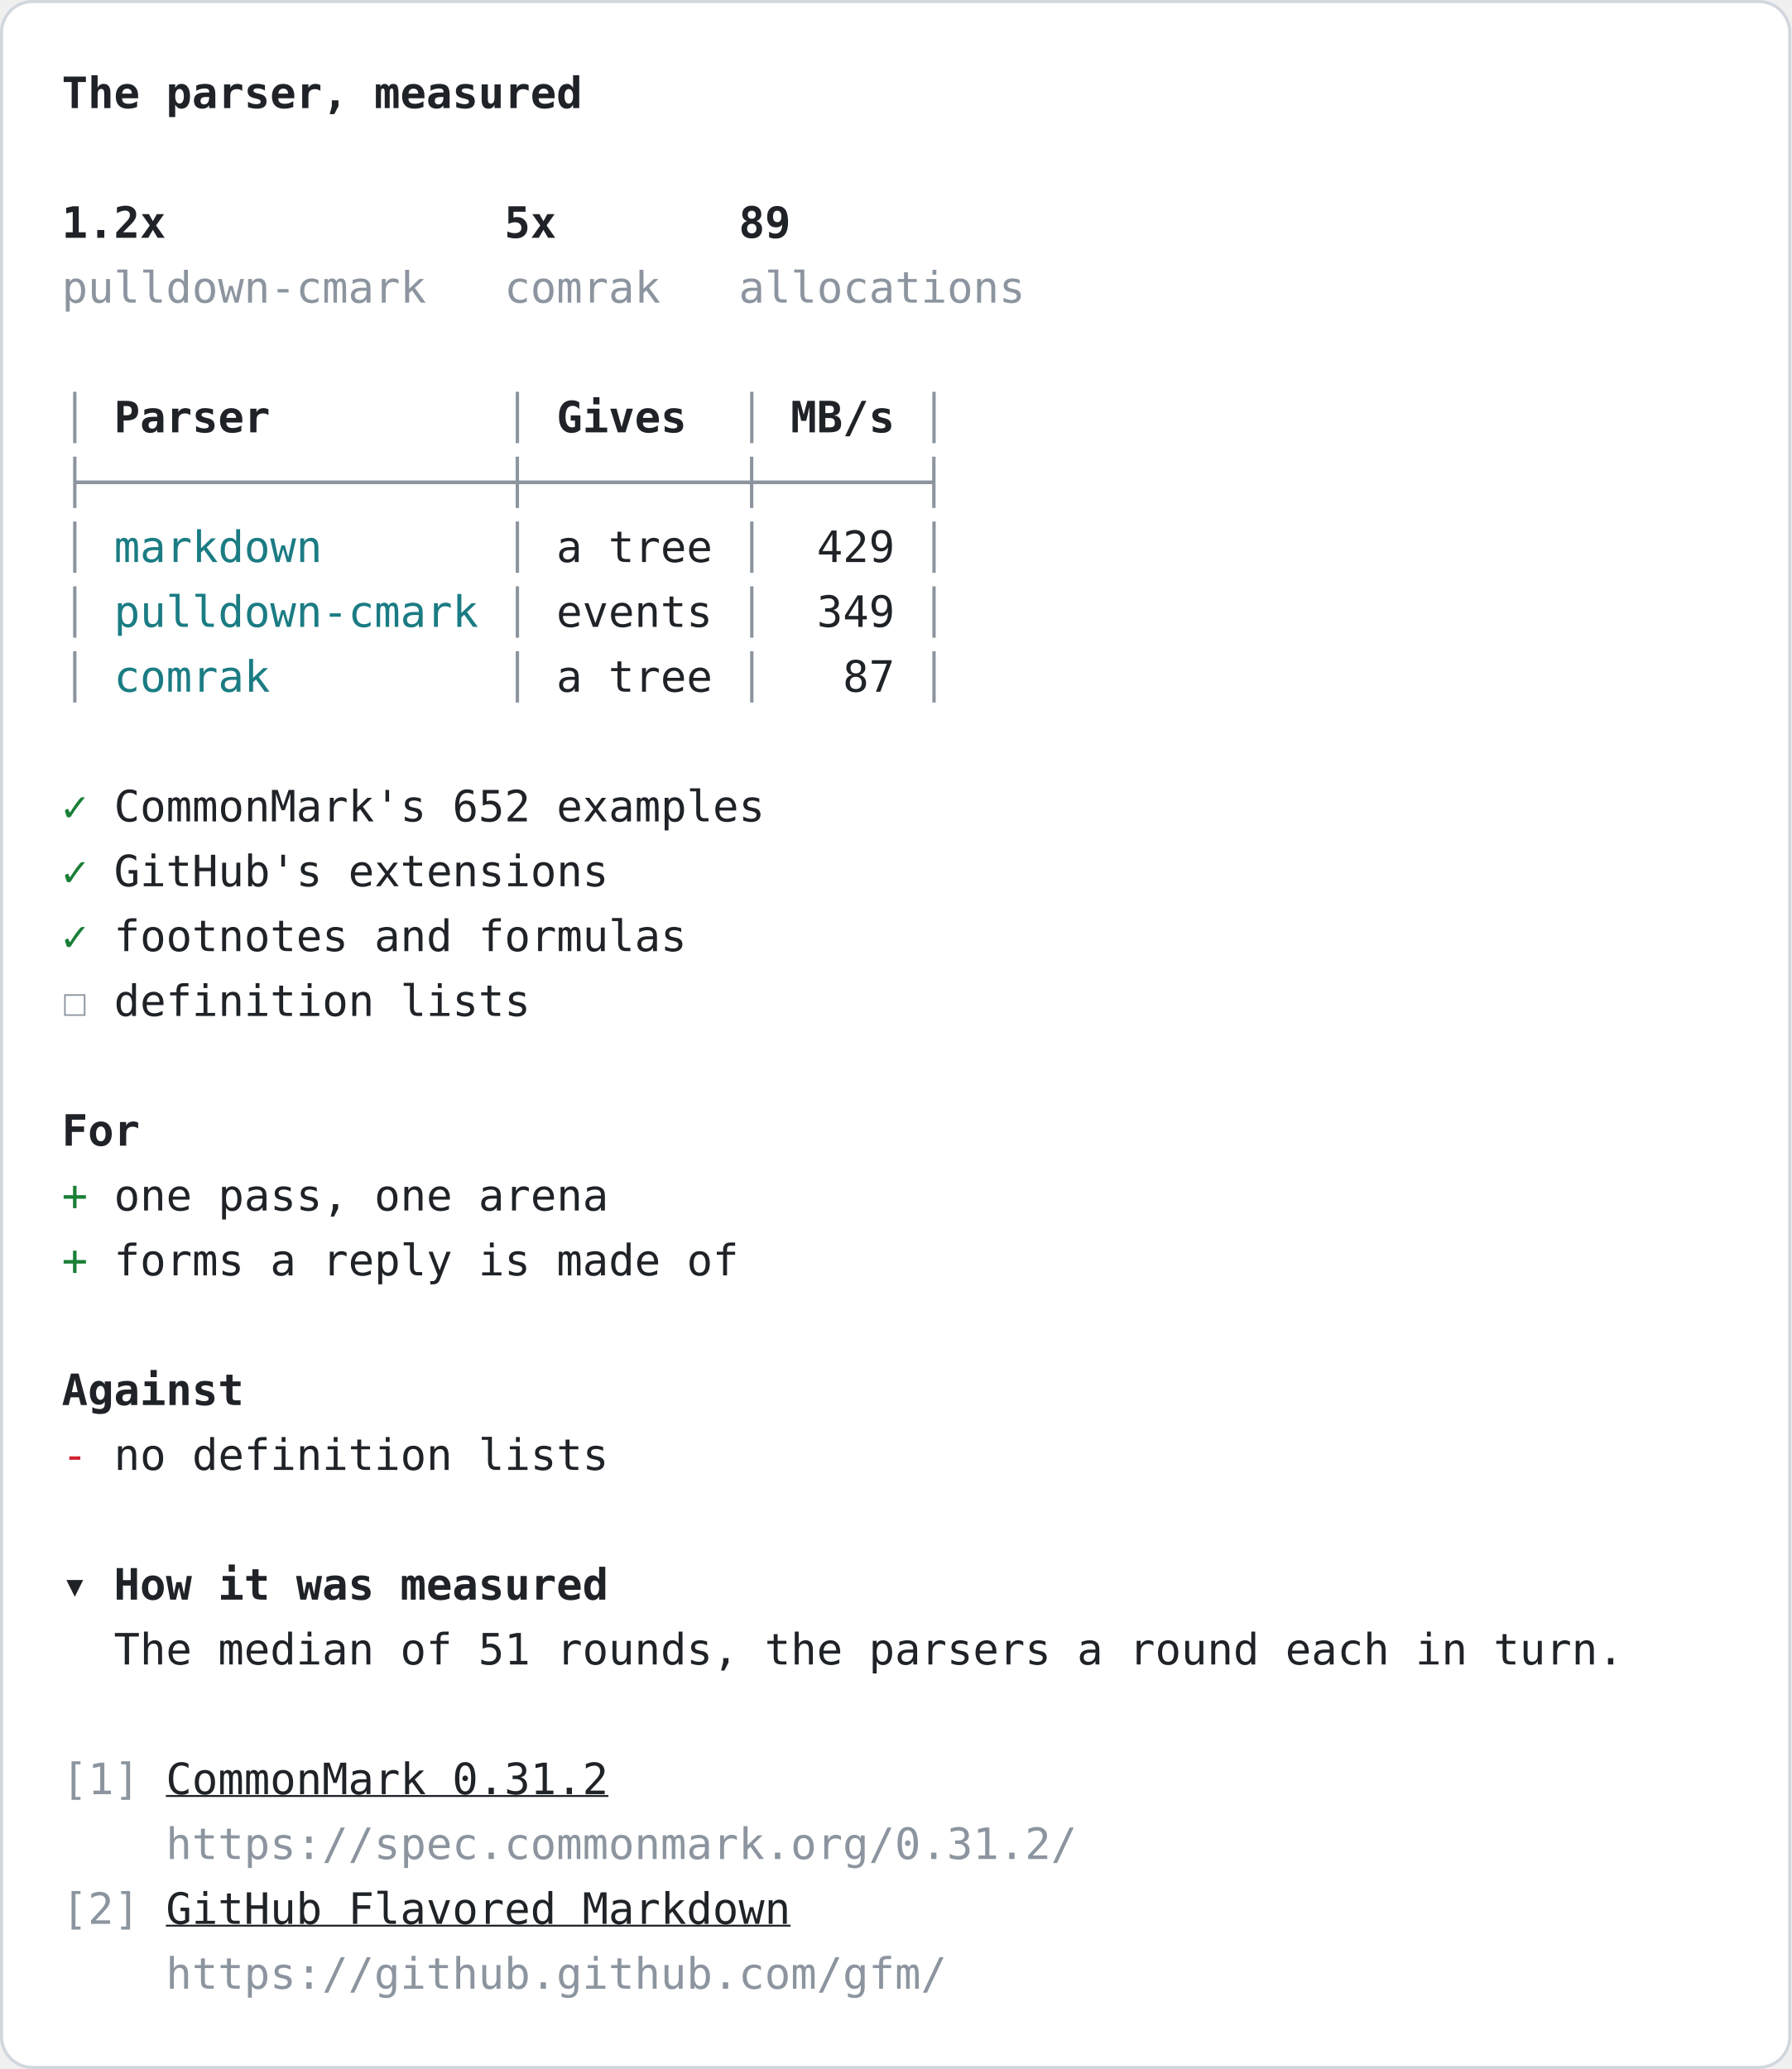
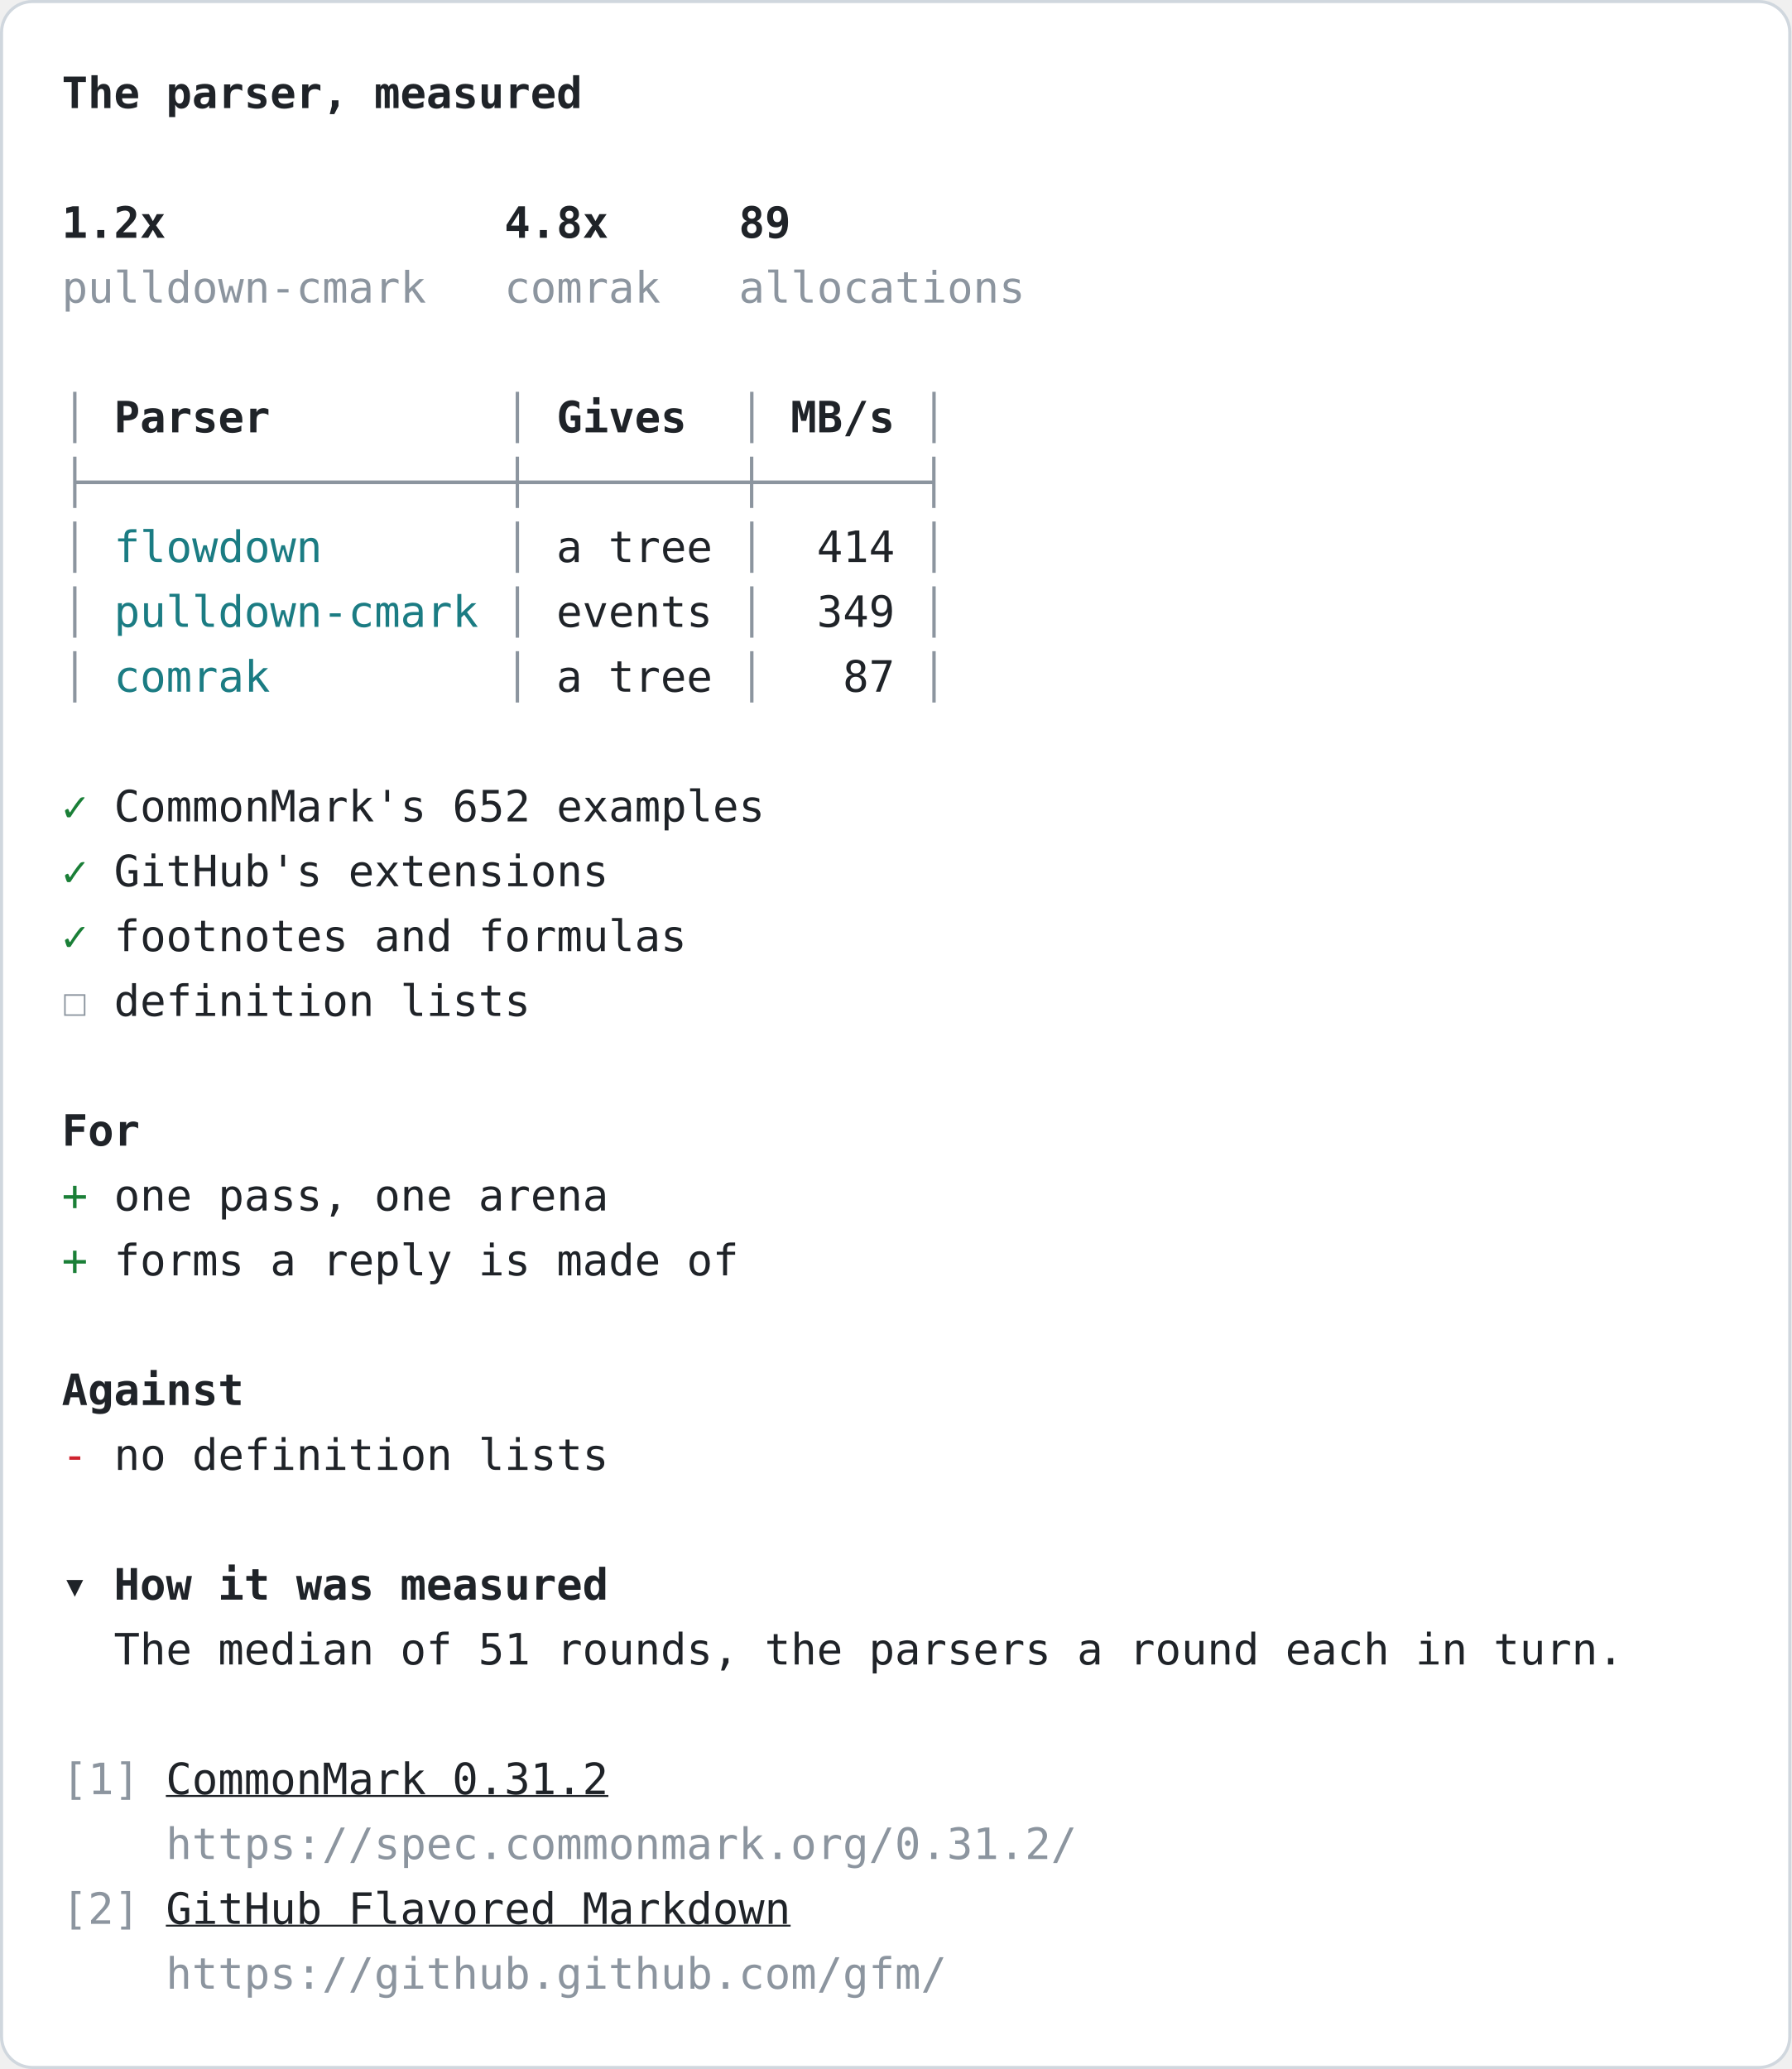
<svg xmlns="http://www.w3.org/2000/svg" viewBox="0 0 580 670" width="580" height="670" font-family="ui-monospace, SFMono-Regular, Menlo, Consolas, monospace" font-size="14">
  <rect x="0.5" y="0.5" width="579" height="669" rx="10" fill="#ffffff" stroke="#d0d7de" />
  <text x="20.0" y="35.0" fill="#1f2328" xml:space="preserve" textLength="168.6" lengthAdjust="spacingAndGlyphs" font-weight="700">The parser, measured</text>
  <text x="20.0" y="77.0" fill="#1f2328" xml:space="preserve" textLength="33.7" lengthAdjust="spacingAndGlyphs" font-weight="700">1.2x</text>
-   <text x="163.3" y="77.0" fill="#1f2328" xml:space="preserve" textLength="16.9" lengthAdjust="spacingAndGlyphs" font-weight="700">5x</text>
+   <text x="163.3" y="77.0" fill="#1f2328" xml:space="preserve" textLength="33.7" lengthAdjust="spacingAndGlyphs" font-weight="700">4.8x</text>
  <text x="239.2" y="77.0" fill="#1f2328" xml:space="preserve" textLength="16.9" lengthAdjust="spacingAndGlyphs" font-weight="700">89</text>
  <text x="20.0" y="98.0" fill="#8c959f" xml:space="preserve" textLength="118.0" lengthAdjust="spacingAndGlyphs">pulldown-cmark</text>
  <text x="163.3" y="98.0" fill="#8c959f" xml:space="preserve" textLength="50.6" lengthAdjust="spacingAndGlyphs">comrak</text>
  <text x="239.2" y="98.0" fill="#8c959f" xml:space="preserve" textLength="92.7" lengthAdjust="spacingAndGlyphs">allocations</text>
  <text x="20.0" y="140.0" fill="#8c959f" xml:space="preserve" textLength="8.4" lengthAdjust="spacingAndGlyphs">│</text>
  <text x="36.9" y="140.0" fill="#1f2328" xml:space="preserve" textLength="50.6" lengthAdjust="spacingAndGlyphs" font-weight="700">Parser</text>
  <text x="163.3" y="140.0" fill="#8c959f" xml:space="preserve" textLength="8.4" lengthAdjust="spacingAndGlyphs">│</text>
  <text x="180.2" y="140.0" fill="#1f2328" xml:space="preserve" textLength="42.1" lengthAdjust="spacingAndGlyphs" font-weight="700">Gives</text>
  <text x="239.2" y="140.0" fill="#8c959f" xml:space="preserve" textLength="8.4" lengthAdjust="spacingAndGlyphs">│</text>
  <text x="256.0" y="140.0" fill="#1f2328" xml:space="preserve" textLength="33.7" lengthAdjust="spacingAndGlyphs" font-weight="700">MB/s</text>
  <text x="298.2" y="140.0" fill="#8c959f" xml:space="preserve" textLength="8.4" lengthAdjust="spacingAndGlyphs">│</text>
  <text x="20.0" y="161.0" fill="#8c959f" xml:space="preserve" textLength="286.6" lengthAdjust="spacingAndGlyphs">├────────────────┼────────┼──────┤</text>
  <text x="20.0" y="182.0" fill="#8c959f" xml:space="preserve" textLength="8.4" lengthAdjust="spacingAndGlyphs">│</text>
-   <text x="36.9" y="182.0" fill="#1b7c83" xml:space="preserve" textLength="67.4" lengthAdjust="spacingAndGlyphs">markdown</text>
+   <text x="36.9" y="182.0" fill="#1b7c83" xml:space="preserve" textLength="67.4" lengthAdjust="spacingAndGlyphs">flowdown</text>
  <text x="163.3" y="182.0" fill="#8c959f" xml:space="preserve" textLength="8.4" lengthAdjust="spacingAndGlyphs">│</text>
  <text x="171.7" y="182.0" fill="#1f2328" xml:space="preserve" textLength="67.4" lengthAdjust="spacingAndGlyphs"> a tree </text>
  <text x="239.2" y="182.0" fill="#8c959f" xml:space="preserve" textLength="8.4" lengthAdjust="spacingAndGlyphs">│</text>
-   <text x="247.6" y="182.0" fill="#1f2328" xml:space="preserve" textLength="50.6" lengthAdjust="spacingAndGlyphs">  429 </text>
+   <text x="247.6" y="182.0" fill="#1f2328" xml:space="preserve" textLength="50.6" lengthAdjust="spacingAndGlyphs">  414 </text>
  <text x="298.2" y="182.0" fill="#8c959f" xml:space="preserve" textLength="8.4" lengthAdjust="spacingAndGlyphs">│</text>
  <text x="20.0" y="203.0" fill="#8c959f" xml:space="preserve" textLength="8.4" lengthAdjust="spacingAndGlyphs">│</text>
  <text x="36.9" y="203.0" fill="#1b7c83" xml:space="preserve" textLength="118.0" lengthAdjust="spacingAndGlyphs">pulldown-cmark</text>
  <text x="163.3" y="203.0" fill="#8c959f" xml:space="preserve" textLength="8.4" lengthAdjust="spacingAndGlyphs">│</text>
  <text x="171.7" y="203.0" fill="#1f2328" xml:space="preserve" textLength="67.4" lengthAdjust="spacingAndGlyphs"> events </text>
  <text x="239.2" y="203.0" fill="#8c959f" xml:space="preserve" textLength="8.4" lengthAdjust="spacingAndGlyphs">│</text>
  <text x="247.6" y="203.0" fill="#1f2328" xml:space="preserve" textLength="50.6" lengthAdjust="spacingAndGlyphs">  349 </text>
  <text x="298.2" y="203.0" fill="#8c959f" xml:space="preserve" textLength="8.4" lengthAdjust="spacingAndGlyphs">│</text>
  <text x="20.0" y="224.0" fill="#8c959f" xml:space="preserve" textLength="8.4" lengthAdjust="spacingAndGlyphs">│</text>
  <text x="36.9" y="224.0" fill="#1b7c83" xml:space="preserve" textLength="50.6" lengthAdjust="spacingAndGlyphs">comrak</text>
  <text x="163.3" y="224.0" fill="#8c959f" xml:space="preserve" textLength="8.4" lengthAdjust="spacingAndGlyphs">│</text>
  <text x="171.7" y="224.0" fill="#1f2328" xml:space="preserve" textLength="67.4" lengthAdjust="spacingAndGlyphs"> a tree </text>
  <text x="239.2" y="224.0" fill="#8c959f" xml:space="preserve" textLength="8.4" lengthAdjust="spacingAndGlyphs">│</text>
  <text x="247.6" y="224.0" fill="#1f2328" xml:space="preserve" textLength="50.6" lengthAdjust="spacingAndGlyphs">   87 </text>
  <text x="298.2" y="224.0" fill="#8c959f" xml:space="preserve" textLength="8.4" lengthAdjust="spacingAndGlyphs">│</text>
  <text x="20.0" y="266.0" fill="#1a7f37" xml:space="preserve" textLength="16.9" lengthAdjust="spacingAndGlyphs">✓ </text>
  <text x="36.9" y="266.0" fill="#1f2328" xml:space="preserve" textLength="210.8" lengthAdjust="spacingAndGlyphs">CommonMark's 652 examples</text>
  <text x="20.0" y="287.0" fill="#1a7f37" xml:space="preserve" textLength="16.9" lengthAdjust="spacingAndGlyphs">✓ </text>
  <text x="36.9" y="287.0" fill="#1f2328" xml:space="preserve" textLength="160.2" lengthAdjust="spacingAndGlyphs">GitHub's extensions</text>
  <text x="20.0" y="308.0" fill="#1a7f37" xml:space="preserve" textLength="16.9" lengthAdjust="spacingAndGlyphs">✓ </text>
  <text x="36.9" y="308.0" fill="#1f2328" xml:space="preserve" textLength="185.5" lengthAdjust="spacingAndGlyphs">footnotes and formulas</text>
  <text x="20.0" y="329.0" fill="#8c959f" xml:space="preserve" textLength="16.9" lengthAdjust="spacingAndGlyphs">☐ </text>
  <text x="36.9" y="329.0" fill="#1f2328" xml:space="preserve" textLength="134.9" lengthAdjust="spacingAndGlyphs">definition lists</text>
  <text x="20.0" y="371.0" fill="#1f2328" xml:space="preserve" textLength="25.3" lengthAdjust="spacingAndGlyphs" font-weight="700">For</text>
  <text x="20.0" y="392.0" fill="#1a7f37" xml:space="preserve" textLength="16.9" lengthAdjust="spacingAndGlyphs">+ </text>
  <text x="36.9" y="392.0" fill="#1f2328" xml:space="preserve" textLength="160.2" lengthAdjust="spacingAndGlyphs">one pass, one arena</text>
  <text x="20.0" y="413.0" fill="#1a7f37" xml:space="preserve" textLength="16.9" lengthAdjust="spacingAndGlyphs">+ </text>
  <text x="36.9" y="413.0" fill="#1f2328" xml:space="preserve" textLength="202.3" lengthAdjust="spacingAndGlyphs">forms a reply is made of</text>
  <text x="20.0" y="455.0" fill="#1f2328" xml:space="preserve" textLength="59.0" lengthAdjust="spacingAndGlyphs" font-weight="700">Against</text>
  <text x="20.0" y="476.0" fill="#cf222e" xml:space="preserve" textLength="16.9" lengthAdjust="spacingAndGlyphs">- </text>
  <text x="36.9" y="476.0" fill="#1f2328" xml:space="preserve" textLength="160.2" lengthAdjust="spacingAndGlyphs">no definition lists</text>
  <text x="20.0" y="518.0" fill="#1f2328" xml:space="preserve" textLength="177.0" lengthAdjust="spacingAndGlyphs" font-weight="700">▾ How it was measured</text>
  <text x="20.0" y="539.0" fill="#1f2328" xml:space="preserve" textLength="505.8" lengthAdjust="spacingAndGlyphs">  The median of 51 rounds, the parsers a round each in turn.</text>
  <text x="20.0" y="581.0" fill="#8c959f" xml:space="preserve" textLength="33.7" lengthAdjust="spacingAndGlyphs">[1] </text>
  <text x="53.7" y="581.0" fill="#1f2328" xml:space="preserve" textLength="143.3" lengthAdjust="spacingAndGlyphs" text-decoration="underline">CommonMark 0.31.2</text>
  <text x="53.7" y="602.0" fill="#8c959f" xml:space="preserve" textLength="295.1" lengthAdjust="spacingAndGlyphs">https://spec.commonmark.org/0.31.2/</text>
  <text x="20.0" y="623.0" fill="#8c959f" xml:space="preserve" textLength="33.7" lengthAdjust="spacingAndGlyphs">[2] </text>
  <text x="53.7" y="623.0" fill="#1f2328" xml:space="preserve" textLength="202.3" lengthAdjust="spacingAndGlyphs" text-decoration="underline">GitHub Flavored Markdown</text>
  <text x="53.7" y="644.0" fill="#8c959f" xml:space="preserve" textLength="252.9" lengthAdjust="spacingAndGlyphs">https://github.github.com/gfm/</text>
</svg>
